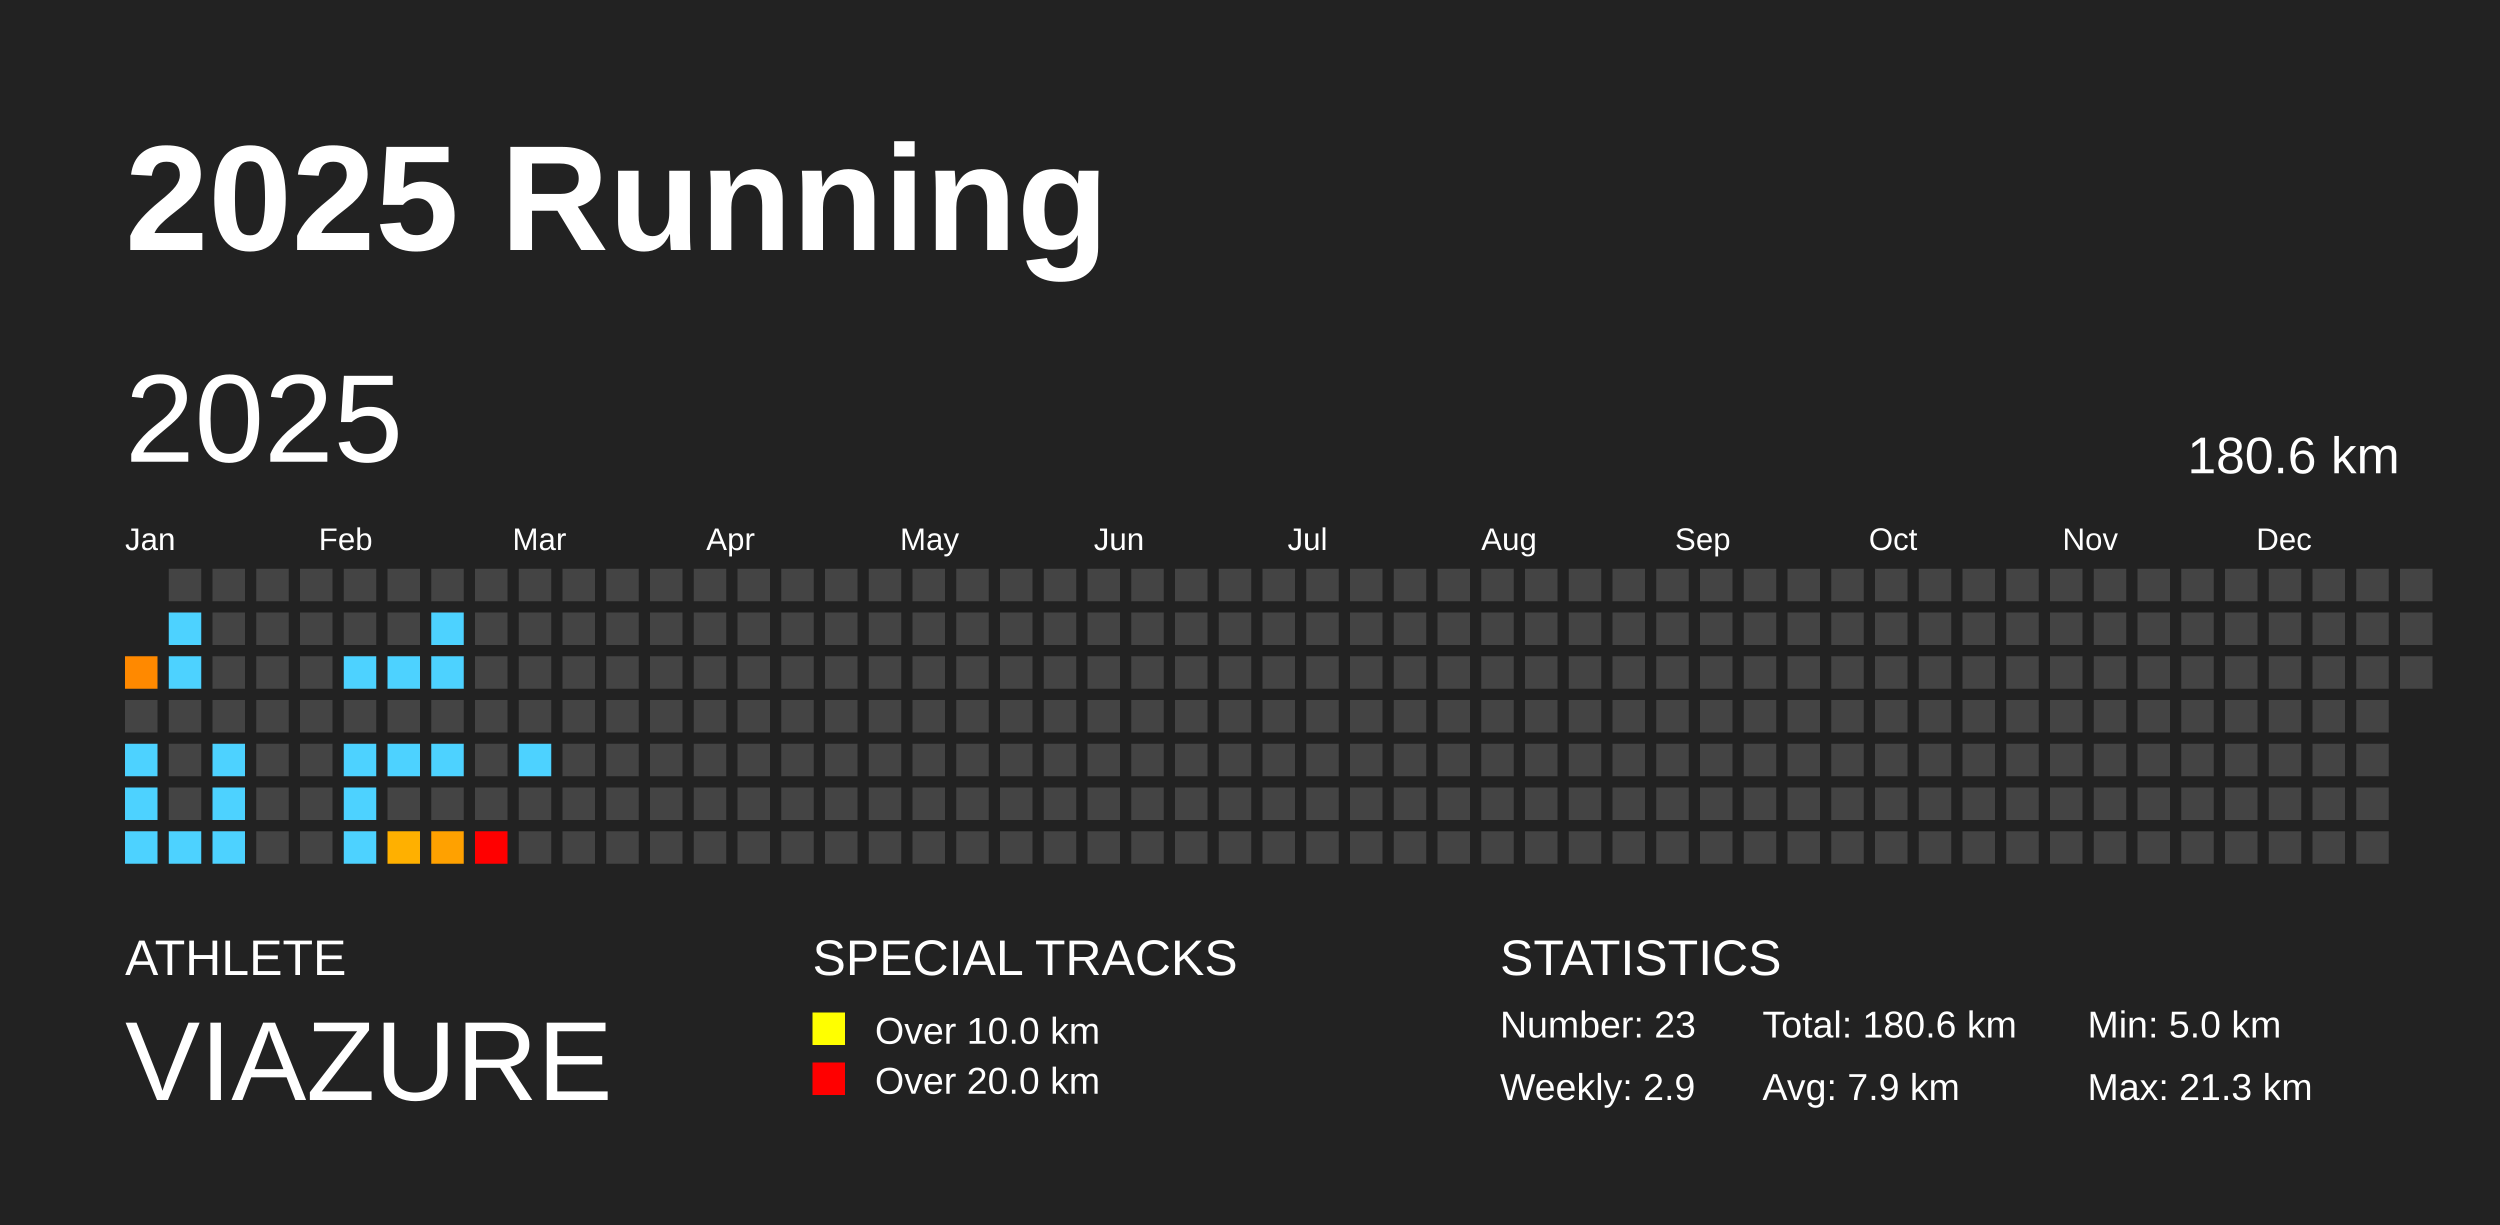
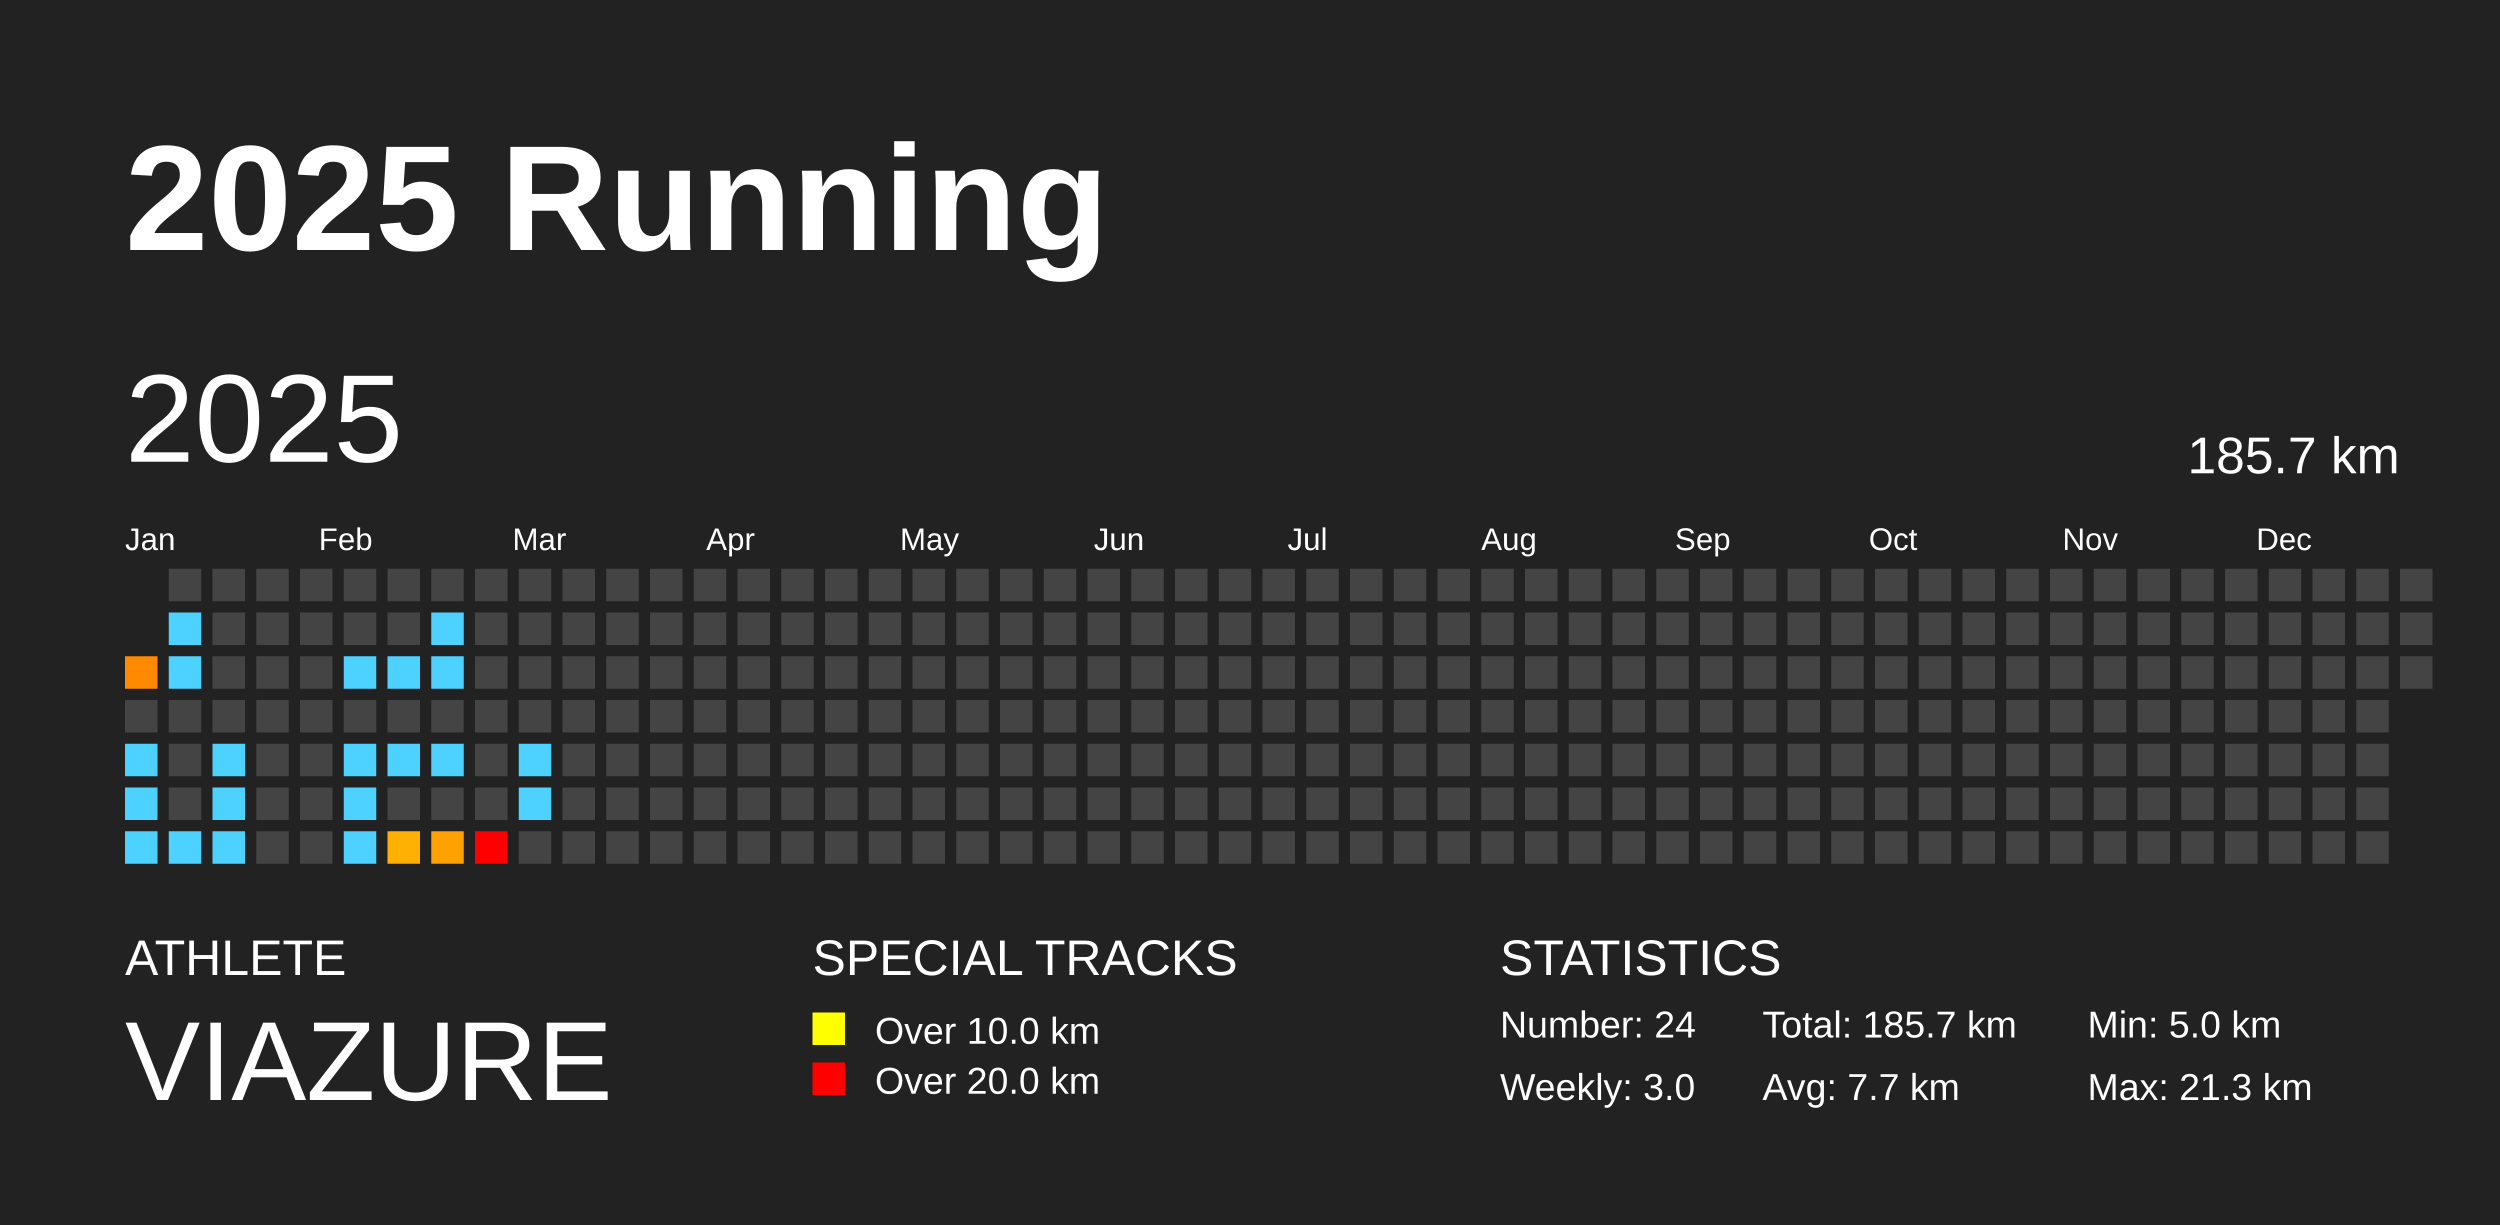
<svg xmlns="http://www.w3.org/2000/svg" baseProfile="full" height="98mm" version="1.1" viewBox="0,0,200,98" width="200mm">
  <defs />
  <rect fill="#222222" height="98" width="200" x="0" y="0" />
  <text fill="#FFFFFF" style="font-size:12px; font-family:Arial; font-weight:bold;" x="10" y="20">2025 Running</text>
  <text fill="#FFFFFF" style="font-size:4px; font-family:Arial" x="10" y="78">ATHLETE</text>
  <text fill="#FFFFFF" style="font-size:9px; font-family:Arial" x="10" y="88">VIAZURE</text>
  <text fill="#FFFFFF" style="font-size:4px; font-family:Arial" x="65" y="78">SPECIAL TRACKS</text>
  <rect fill="yellow" height="2.6" width="2.6" x="65" y="81" />
  <text fill="#FFFFFF" style="font-size:3px; font-family:Arial" x="70" y="83.5">Over 10.0 km</text>
  <rect fill="red" height="2.6" width="2.6" x="65" y="85" />
  <text fill="#FFFFFF" style="font-size:3px; font-family:Arial" x="70" y="87.5">Over 20.0 km</text>
  <text fill="#FFFFFF" style="font-size:4px; font-family:Arial" x="120" y="78">STATISTICS</text>
-   <text fill="#FFFFFF" style="font-size:3px; font-family:Arial" x="120" y="83">Number: 23</text>
-   <text fill="#FFFFFF" style="font-size:3px; font-family:Arial" x="120" y="88">Weekly: 2.9</text>
-   <text fill="#FFFFFF" style="font-size:3px; font-family:Arial" x="141" y="83">Total: 180.6 km</text>
-   <text fill="#FFFFFF" style="font-size:3px; font-family:Arial" x="141" y="88">Avg: 7.9 km</text>
+   <text fill="#FFFFFF" style="font-size:3px; font-family:Arial" x="120" y="83">Number: 24</text>
+   <text fill="#FFFFFF" style="font-size:3px; font-family:Arial" x="120" y="88">Weekly: 3.0</text>
+   <text fill="#FFFFFF" style="font-size:3px; font-family:Arial" x="141" y="83">Total: 185.7 km</text>
+   <text fill="#FFFFFF" style="font-size:3px; font-family:Arial" x="141" y="88">Avg: 7.7 km</text>
  <text fill="#FFFFFF" style="font-size:3px; font-family:Arial" x="167" y="83">Min: 5.0 km</text>
  <text fill="#FFFFFF" style="font-size:3px; font-family:Arial" x="167" y="88">Max: 21.3 km</text>
  <text dominant-baseline="hanging" fill="#FFFFFF" style="font-size:10.0px; font-family:Arial;" x="10" y="30">2025</text>
-   <text dominant-baseline="hanging" fill="#FFFFFF" style="font-size:4.125px; font-family:Arial;" x="175" y="35">180.6 km</text>
+   <text dominant-baseline="hanging" fill="#FFFFFF" style="font-size:4.125px; font-family:Arial;" x="175" y="35">185.7 km</text>
  <text fill="#FFFFFF" style="font-size:2.5px; font-family:Arial" x="10.0" y="44">Jan</text>
  <text fill="#FFFFFF" style="font-size:2.5px; font-family:Arial" x="25.5" y="44">Feb</text>
  <text fill="#FFFFFF" style="font-size:2.5px; font-family:Arial" x="41.0" y="44">Mar</text>
  <text fill="#FFFFFF" style="font-size:2.5px; font-family:Arial" x="56.5" y="44">Apr</text>
  <text fill="#FFFFFF" style="font-size:2.5px; font-family:Arial" x="72.0" y="44">May</text>
  <text fill="#FFFFFF" style="font-size:2.5px; font-family:Arial" x="87.5" y="44">Jun</text>
  <text fill="#FFFFFF" style="font-size:2.5px; font-family:Arial" x="103.0" y="44">Jul</text>
  <text fill="#FFFFFF" style="font-size:2.5px; font-family:Arial" x="118.5" y="44">Aug</text>
  <text fill="#FFFFFF" style="font-size:2.5px; font-family:Arial" x="134.0" y="44">Sep</text>
  <text fill="#FFFFFF" style="font-size:2.5px; font-family:Arial" x="149.5" y="44">Oct</text>
  <text fill="#FFFFFF" style="font-size:2.5px; font-family:Arial" x="165.0" y="44">Nov</text>
  <text fill="#FFFFFF" style="font-size:2.5px; font-family:Arial" x="180.5" y="44">Dec</text>
  <rect fill="#ff8900" height="2.6" width="2.6" x="10.0" y="52.5" />
  <rect fill="#444444" height="2.6" width="2.6" x="10.0" y="56.0" />
  <rect fill="#4dd2ff" height="2.6" width="2.6" x="10.0" y="59.5" />
  <rect fill="#4dd2ff" height="2.6" width="2.6" x="10.0" y="63.0" />
  <rect fill="#4dd2ff" height="2.6" width="2.6" x="10.0" y="66.5" />
  <rect fill="#444444" height="2.6" width="2.6" x="13.5" y="45.5" />
  <rect fill="#4dd2ff" height="2.6" width="2.6" x="13.5" y="49.0" />
  <rect fill="#4dd2ff" height="2.6" width="2.6" x="13.5" y="52.5" />
  <rect fill="#444444" height="2.6" width="2.6" x="13.5" y="56.0" />
  <rect fill="#444444" height="2.6" width="2.6" x="13.5" y="59.5" />
  <rect fill="#444444" height="2.6" width="2.6" x="13.5" y="63.0" />
  <rect fill="#4dd2ff" height="2.6" width="2.6" x="13.5" y="66.5" />
  <rect fill="#444444" height="2.6" width="2.6" x="17.0" y="45.5" />
  <rect fill="#444444" height="2.6" width="2.6" x="17.0" y="49.0" />
  <rect fill="#444444" height="2.6" width="2.6" x="17.0" y="52.5" />
  <rect fill="#444444" height="2.6" width="2.6" x="17.0" y="56.0" />
  <rect fill="#4dd2ff" height="2.6" width="2.6" x="17.0" y="59.5" />
  <rect fill="#4dd2ff" height="2.6" width="2.6" x="17.0" y="63.0" />
  <rect fill="#4dd2ff" height="2.6" width="2.6" x="17.0" y="66.5" />
  <rect fill="#444444" height="2.6" width="2.6" x="20.5" y="45.5" />
  <rect fill="#444444" height="2.6" width="2.6" x="20.5" y="49.0" />
  <rect fill="#444444" height="2.6" width="2.6" x="20.5" y="52.5" />
  <rect fill="#444444" height="2.6" width="2.6" x="20.5" y="56.0" />
  <rect fill="#444444" height="2.6" width="2.6" x="20.5" y="59.5" />
  <rect fill="#444444" height="2.6" width="2.6" x="20.5" y="63.0" />
  <rect fill="#444444" height="2.6" width="2.6" x="20.5" y="66.5" />
  <rect fill="#444444" height="2.6" width="2.6" x="24.0" y="45.5" />
  <rect fill="#444444" height="2.6" width="2.6" x="24.0" y="49.0" />
  <rect fill="#444444" height="2.6" width="2.6" x="24.0" y="52.5" />
  <rect fill="#444444" height="2.6" width="2.6" x="24.0" y="56.0" />
  <rect fill="#444444" height="2.6" width="2.6" x="24.0" y="59.5" />
  <rect fill="#444444" height="2.6" width="2.6" x="24.0" y="63.0" />
  <rect fill="#444444" height="2.6" width="2.6" x="24.0" y="66.5" />
  <rect fill="#444444" height="2.6" width="2.6" x="27.5" y="45.5" />
  <rect fill="#444444" height="2.6" width="2.6" x="27.5" y="49.0" />
  <rect fill="#4dd2ff" height="2.6" width="2.6" x="27.5" y="52.5" />
  <rect fill="#444444" height="2.6" width="2.6" x="27.5" y="56.0" />
  <rect fill="#4dd2ff" height="2.6" width="2.6" x="27.5" y="59.5" />
  <rect fill="#4dd2ff" height="2.6" width="2.6" x="27.5" y="63.0" />
  <rect fill="#4dd2ff" height="2.6" width="2.6" x="27.5" y="66.5" />
  <rect fill="#444444" height="2.6" width="2.6" x="31.0" y="45.5" />
  <rect fill="#444444" height="2.6" width="2.6" x="31.0" y="49.0" />
  <rect fill="#4dd2ff" height="2.6" width="2.6" x="31.0" y="52.5" />
  <rect fill="#444444" height="2.6" width="2.6" x="31.0" y="56.0" />
  <rect fill="#4dd2ff" height="2.6" width="2.6" x="31.0" y="59.5" />
  <rect fill="#444444" height="2.6" width="2.6" x="31.0" y="63.0" />
  <rect fill="#ffb000" height="2.6" width="2.6" x="31.0" y="66.5" />
  <rect fill="#444444" height="2.6" width="2.6" x="34.5" y="45.5" />
  <rect fill="#4dd2ff" height="2.6" width="2.6" x="34.5" y="49.0" />
  <rect fill="#4dd2ff" height="2.6" width="2.6" x="34.5" y="52.5" />
  <rect fill="#444444" height="2.6" width="2.6" x="34.5" y="56.0" />
  <rect fill="#4dd2ff" height="2.6" width="2.6" x="34.5" y="59.5" />
  <rect fill="#444444" height="2.6" width="2.6" x="34.5" y="63.0" />
  <rect fill="#ffa100" height="2.6" width="2.6" x="34.5" y="66.5" />
  <rect fill="#444444" height="2.6" width="2.6" x="38.0" y="45.5" />
  <rect fill="#444444" height="2.6" width="2.6" x="38.0" y="49.0" />
  <rect fill="#444444" height="2.6" width="2.6" x="38.0" y="52.5" />
  <rect fill="#444444" height="2.6" width="2.6" x="38.0" y="56.0" />
  <rect fill="#444444" height="2.6" width="2.6" x="38.0" y="59.5" />
  <rect fill="#444444" height="2.6" width="2.6" x="38.0" y="63.0" />
  <rect fill="red" height="2.6" width="2.6" x="38.0" y="66.5" />
  <rect fill="#444444" height="2.6" width="2.6" x="41.5" y="45.5" />
  <rect fill="#444444" height="2.6" width="2.6" x="41.5" y="49.0" />
  <rect fill="#444444" height="2.6" width="2.6" x="41.5" y="52.5" />
  <rect fill="#444444" height="2.6" width="2.6" x="41.5" y="56.0" />
  <rect fill="#4dd2ff" height="2.6" width="2.6" x="41.5" y="59.5" />
-   <rect fill="#444444" height="2.6" width="2.6" x="41.5" y="63.0" />
+   <rect fill="#4dd2ff" height="2.6" width="2.6" x="41.5" y="63.0" />
  <rect fill="#444444" height="2.6" width="2.6" x="41.5" y="66.5" />
  <rect fill="#444444" height="2.6" width="2.6" x="45.0" y="45.5" />
  <rect fill="#444444" height="2.6" width="2.6" x="45.0" y="49.0" />
  <rect fill="#444444" height="2.6" width="2.6" x="45.0" y="52.5" />
  <rect fill="#444444" height="2.6" width="2.6" x="45.0" y="56.0" />
  <rect fill="#444444" height="2.6" width="2.6" x="45.0" y="59.5" />
  <rect fill="#444444" height="2.6" width="2.6" x="45.0" y="63.0" />
  <rect fill="#444444" height="2.6" width="2.6" x="45.0" y="66.5" />
  <rect fill="#444444" height="2.6" width="2.6" x="48.5" y="45.5" />
  <rect fill="#444444" height="2.6" width="2.6" x="48.5" y="49.0" />
  <rect fill="#444444" height="2.6" width="2.6" x="48.5" y="52.5" />
  <rect fill="#444444" height="2.6" width="2.6" x="48.5" y="56.0" />
  <rect fill="#444444" height="2.6" width="2.6" x="48.5" y="59.5" />
  <rect fill="#444444" height="2.6" width="2.6" x="48.5" y="63.0" />
  <rect fill="#444444" height="2.6" width="2.6" x="48.5" y="66.5" />
  <rect fill="#444444" height="2.6" width="2.6" x="52.0" y="45.5" />
  <rect fill="#444444" height="2.6" width="2.6" x="52.0" y="49.0" />
  <rect fill="#444444" height="2.6" width="2.6" x="52.0" y="52.5" />
  <rect fill="#444444" height="2.6" width="2.6" x="52.0" y="56.0" />
  <rect fill="#444444" height="2.6" width="2.6" x="52.0" y="59.5" />
  <rect fill="#444444" height="2.6" width="2.6" x="52.0" y="63.0" />
  <rect fill="#444444" height="2.6" width="2.6" x="52.0" y="66.5" />
  <rect fill="#444444" height="2.6" width="2.6" x="55.5" y="45.5" />
  <rect fill="#444444" height="2.6" width="2.6" x="55.5" y="49.0" />
  <rect fill="#444444" height="2.6" width="2.6" x="55.5" y="52.5" />
  <rect fill="#444444" height="2.6" width="2.6" x="55.5" y="56.0" />
  <rect fill="#444444" height="2.6" width="2.6" x="55.5" y="59.5" />
  <rect fill="#444444" height="2.6" width="2.6" x="55.5" y="63.0" />
  <rect fill="#444444" height="2.6" width="2.6" x="55.5" y="66.5" />
  <rect fill="#444444" height="2.6" width="2.6" x="59.0" y="45.5" />
  <rect fill="#444444" height="2.6" width="2.6" x="59.0" y="49.0" />
  <rect fill="#444444" height="2.6" width="2.6" x="59.0" y="52.5" />
  <rect fill="#444444" height="2.6" width="2.6" x="59.0" y="56.0" />
  <rect fill="#444444" height="2.6" width="2.6" x="59.0" y="59.5" />
  <rect fill="#444444" height="2.6" width="2.6" x="59.0" y="63.0" />
  <rect fill="#444444" height="2.6" width="2.6" x="59.0" y="66.5" />
  <rect fill="#444444" height="2.6" width="2.6" x="62.5" y="45.5" />
  <rect fill="#444444" height="2.6" width="2.6" x="62.5" y="49.0" />
  <rect fill="#444444" height="2.6" width="2.6" x="62.5" y="52.5" />
  <rect fill="#444444" height="2.6" width="2.6" x="62.5" y="56.0" />
  <rect fill="#444444" height="2.6" width="2.6" x="62.5" y="59.5" />
  <rect fill="#444444" height="2.6" width="2.6" x="62.5" y="63.0" />
  <rect fill="#444444" height="2.6" width="2.6" x="62.5" y="66.5" />
  <rect fill="#444444" height="2.6" width="2.6" x="66.0" y="45.5" />
  <rect fill="#444444" height="2.6" width="2.6" x="66.0" y="49.0" />
  <rect fill="#444444" height="2.6" width="2.6" x="66.0" y="52.5" />
  <rect fill="#444444" height="2.6" width="2.6" x="66.0" y="56.0" />
  <rect fill="#444444" height="2.6" width="2.6" x="66.0" y="59.5" />
  <rect fill="#444444" height="2.6" width="2.6" x="66.0" y="63.0" />
  <rect fill="#444444" height="2.6" width="2.6" x="66.0" y="66.5" />
  <rect fill="#444444" height="2.6" width="2.6" x="69.5" y="45.5" />
  <rect fill="#444444" height="2.6" width="2.6" x="69.5" y="49.0" />
  <rect fill="#444444" height="2.6" width="2.6" x="69.5" y="52.5" />
  <rect fill="#444444" height="2.6" width="2.6" x="69.5" y="56.0" />
  <rect fill="#444444" height="2.6" width="2.6" x="69.5" y="59.5" />
  <rect fill="#444444" height="2.6" width="2.6" x="69.5" y="63.0" />
  <rect fill="#444444" height="2.6" width="2.6" x="69.5" y="66.5" />
  <rect fill="#444444" height="2.6" width="2.6" x="73.0" y="45.5" />
  <rect fill="#444444" height="2.6" width="2.6" x="73.0" y="49.0" />
  <rect fill="#444444" height="2.6" width="2.6" x="73.0" y="52.5" />
  <rect fill="#444444" height="2.6" width="2.6" x="73.0" y="56.0" />
  <rect fill="#444444" height="2.6" width="2.6" x="73.0" y="59.5" />
  <rect fill="#444444" height="2.6" width="2.6" x="73.0" y="63.0" />
  <rect fill="#444444" height="2.6" width="2.6" x="73.0" y="66.5" />
  <rect fill="#444444" height="2.6" width="2.6" x="76.5" y="45.5" />
  <rect fill="#444444" height="2.6" width="2.6" x="76.5" y="49.0" />
  <rect fill="#444444" height="2.6" width="2.6" x="76.5" y="52.5" />
  <rect fill="#444444" height="2.6" width="2.6" x="76.5" y="56.0" />
  <rect fill="#444444" height="2.6" width="2.6" x="76.5" y="59.5" />
  <rect fill="#444444" height="2.6" width="2.6" x="76.5" y="63.0" />
  <rect fill="#444444" height="2.6" width="2.6" x="76.5" y="66.5" />
  <rect fill="#444444" height="2.6" width="2.6" x="80.0" y="45.5" />
  <rect fill="#444444" height="2.6" width="2.6" x="80.0" y="49.0" />
  <rect fill="#444444" height="2.6" width="2.6" x="80.0" y="52.5" />
  <rect fill="#444444" height="2.6" width="2.6" x="80.0" y="56.0" />
  <rect fill="#444444" height="2.6" width="2.6" x="80.0" y="59.5" />
  <rect fill="#444444" height="2.6" width="2.6" x="80.0" y="63.0" />
  <rect fill="#444444" height="2.6" width="2.6" x="80.0" y="66.5" />
  <rect fill="#444444" height="2.6" width="2.6" x="83.5" y="45.5" />
  <rect fill="#444444" height="2.6" width="2.6" x="83.5" y="49.0" />
  <rect fill="#444444" height="2.6" width="2.6" x="83.5" y="52.5" />
  <rect fill="#444444" height="2.6" width="2.6" x="83.5" y="56.0" />
  <rect fill="#444444" height="2.6" width="2.6" x="83.5" y="59.5" />
  <rect fill="#444444" height="2.6" width="2.6" x="83.5" y="63.0" />
  <rect fill="#444444" height="2.6" width="2.6" x="83.5" y="66.5" />
  <rect fill="#444444" height="2.6" width="2.6" x="87.0" y="45.5" />
  <rect fill="#444444" height="2.6" width="2.6" x="87.0" y="49.0" />
  <rect fill="#444444" height="2.6" width="2.6" x="87.0" y="52.5" />
  <rect fill="#444444" height="2.6" width="2.6" x="87.0" y="56.0" />
  <rect fill="#444444" height="2.6" width="2.6" x="87.0" y="59.5" />
  <rect fill="#444444" height="2.6" width="2.6" x="87.0" y="63.0" />
  <rect fill="#444444" height="2.6" width="2.6" x="87.0" y="66.5" />
  <rect fill="#444444" height="2.6" width="2.6" x="90.5" y="45.5" />
  <rect fill="#444444" height="2.6" width="2.6" x="90.5" y="49.0" />
  <rect fill="#444444" height="2.6" width="2.6" x="90.5" y="52.5" />
  <rect fill="#444444" height="2.6" width="2.6" x="90.5" y="56.0" />
  <rect fill="#444444" height="2.6" width="2.6" x="90.5" y="59.5" />
  <rect fill="#444444" height="2.6" width="2.6" x="90.5" y="63.0" />
  <rect fill="#444444" height="2.6" width="2.6" x="90.5" y="66.5" />
  <rect fill="#444444" height="2.6" width="2.6" x="94.0" y="45.5" />
  <rect fill="#444444" height="2.6" width="2.6" x="94.0" y="49.0" />
  <rect fill="#444444" height="2.6" width="2.6" x="94.0" y="52.5" />
  <rect fill="#444444" height="2.6" width="2.6" x="94.0" y="56.0" />
  <rect fill="#444444" height="2.6" width="2.6" x="94.0" y="59.5" />
  <rect fill="#444444" height="2.6" width="2.6" x="94.0" y="63.0" />
  <rect fill="#444444" height="2.6" width="2.6" x="94.0" y="66.5" />
  <rect fill="#444444" height="2.6" width="2.6" x="97.5" y="45.5" />
  <rect fill="#444444" height="2.6" width="2.6" x="97.5" y="49.0" />
  <rect fill="#444444" height="2.6" width="2.6" x="97.5" y="52.5" />
  <rect fill="#444444" height="2.6" width="2.6" x="97.5" y="56.0" />
  <rect fill="#444444" height="2.6" width="2.6" x="97.5" y="59.5" />
  <rect fill="#444444" height="2.6" width="2.6" x="97.5" y="63.0" />
  <rect fill="#444444" height="2.6" width="2.6" x="97.5" y="66.5" />
  <rect fill="#444444" height="2.6" width="2.6" x="101.0" y="45.5" />
  <rect fill="#444444" height="2.6" width="2.6" x="101.0" y="49.0" />
  <rect fill="#444444" height="2.6" width="2.6" x="101.0" y="52.5" />
  <rect fill="#444444" height="2.6" width="2.6" x="101.0" y="56.0" />
  <rect fill="#444444" height="2.6" width="2.6" x="101.0" y="59.5" />
  <rect fill="#444444" height="2.6" width="2.6" x="101.0" y="63.0" />
  <rect fill="#444444" height="2.6" width="2.6" x="101.0" y="66.5" />
  <rect fill="#444444" height="2.6" width="2.6" x="104.5" y="45.5" />
  <rect fill="#444444" height="2.6" width="2.6" x="104.5" y="49.0" />
  <rect fill="#444444" height="2.6" width="2.6" x="104.5" y="52.5" />
  <rect fill="#444444" height="2.6" width="2.6" x="104.5" y="56.0" />
  <rect fill="#444444" height="2.6" width="2.6" x="104.5" y="59.5" />
  <rect fill="#444444" height="2.6" width="2.6" x="104.5" y="63.0" />
  <rect fill="#444444" height="2.6" width="2.6" x="104.5" y="66.5" />
  <rect fill="#444444" height="2.6" width="2.6" x="108.0" y="45.5" />
  <rect fill="#444444" height="2.6" width="2.6" x="108.0" y="49.0" />
  <rect fill="#444444" height="2.6" width="2.6" x="108.0" y="52.5" />
  <rect fill="#444444" height="2.6" width="2.6" x="108.0" y="56.0" />
  <rect fill="#444444" height="2.6" width="2.6" x="108.0" y="59.5" />
  <rect fill="#444444" height="2.6" width="2.6" x="108.0" y="63.0" />
  <rect fill="#444444" height="2.6" width="2.6" x="108.0" y="66.5" />
  <rect fill="#444444" height="2.6" width="2.6" x="111.5" y="45.5" />
  <rect fill="#444444" height="2.6" width="2.6" x="111.5" y="49.0" />
  <rect fill="#444444" height="2.6" width="2.6" x="111.5" y="52.5" />
  <rect fill="#444444" height="2.6" width="2.6" x="111.5" y="56.0" />
  <rect fill="#444444" height="2.6" width="2.6" x="111.5" y="59.5" />
  <rect fill="#444444" height="2.6" width="2.6" x="111.5" y="63.0" />
  <rect fill="#444444" height="2.6" width="2.6" x="111.5" y="66.5" />
  <rect fill="#444444" height="2.6" width="2.6" x="115.0" y="45.5" />
  <rect fill="#444444" height="2.6" width="2.6" x="115.0" y="49.0" />
  <rect fill="#444444" height="2.6" width="2.6" x="115.0" y="52.5" />
  <rect fill="#444444" height="2.6" width="2.6" x="115.0" y="56.0" />
  <rect fill="#444444" height="2.6" width="2.6" x="115.0" y="59.5" />
  <rect fill="#444444" height="2.6" width="2.6" x="115.0" y="63.0" />
  <rect fill="#444444" height="2.6" width="2.6" x="115.0" y="66.5" />
  <rect fill="#444444" height="2.6" width="2.6" x="118.5" y="45.5" />
  <rect fill="#444444" height="2.6" width="2.6" x="118.5" y="49.0" />
  <rect fill="#444444" height="2.6" width="2.6" x="118.5" y="52.5" />
  <rect fill="#444444" height="2.6" width="2.6" x="118.5" y="56.0" />
  <rect fill="#444444" height="2.6" width="2.6" x="118.5" y="59.5" />
  <rect fill="#444444" height="2.6" width="2.6" x="118.5" y="63.0" />
  <rect fill="#444444" height="2.6" width="2.6" x="118.5" y="66.5" />
  <rect fill="#444444" height="2.6" width="2.6" x="122.0" y="45.5" />
  <rect fill="#444444" height="2.6" width="2.6" x="122.0" y="49.0" />
  <rect fill="#444444" height="2.6" width="2.6" x="122.0" y="52.5" />
  <rect fill="#444444" height="2.6" width="2.6" x="122.0" y="56.0" />
  <rect fill="#444444" height="2.6" width="2.6" x="122.0" y="59.5" />
  <rect fill="#444444" height="2.6" width="2.6" x="122.0" y="63.0" />
  <rect fill="#444444" height="2.6" width="2.6" x="122.0" y="66.5" />
  <rect fill="#444444" height="2.6" width="2.6" x="125.5" y="45.5" />
  <rect fill="#444444" height="2.6" width="2.6" x="125.5" y="49.0" />
  <rect fill="#444444" height="2.6" width="2.6" x="125.5" y="52.5" />
  <rect fill="#444444" height="2.6" width="2.6" x="125.5" y="56.0" />
  <rect fill="#444444" height="2.6" width="2.6" x="125.5" y="59.5" />
  <rect fill="#444444" height="2.6" width="2.6" x="125.5" y="63.0" />
  <rect fill="#444444" height="2.6" width="2.6" x="125.5" y="66.5" />
  <rect fill="#444444" height="2.6" width="2.6" x="129.0" y="45.5" />
  <rect fill="#444444" height="2.6" width="2.6" x="129.0" y="49.0" />
  <rect fill="#444444" height="2.6" width="2.6" x="129.0" y="52.5" />
  <rect fill="#444444" height="2.6" width="2.6" x="129.0" y="56.0" />
  <rect fill="#444444" height="2.6" width="2.6" x="129.0" y="59.5" />
  <rect fill="#444444" height="2.6" width="2.6" x="129.0" y="63.0" />
  <rect fill="#444444" height="2.6" width="2.6" x="129.0" y="66.5" />
  <rect fill="#444444" height="2.6" width="2.6" x="132.5" y="45.5" />
  <rect fill="#444444" height="2.6" width="2.6" x="132.5" y="49.0" />
  <rect fill="#444444" height="2.6" width="2.6" x="132.5" y="52.5" />
  <rect fill="#444444" height="2.6" width="2.6" x="132.5" y="56.0" />
  <rect fill="#444444" height="2.6" width="2.6" x="132.5" y="59.5" />
  <rect fill="#444444" height="2.6" width="2.6" x="132.5" y="63.0" />
  <rect fill="#444444" height="2.6" width="2.6" x="132.5" y="66.5" />
  <rect fill="#444444" height="2.6" width="2.6" x="136.0" y="45.5" />
  <rect fill="#444444" height="2.6" width="2.6" x="136.0" y="49.0" />
  <rect fill="#444444" height="2.6" width="2.6" x="136.0" y="52.5" />
  <rect fill="#444444" height="2.6" width="2.6" x="136.0" y="56.0" />
  <rect fill="#444444" height="2.6" width="2.6" x="136.0" y="59.5" />
  <rect fill="#444444" height="2.6" width="2.6" x="136.0" y="63.0" />
  <rect fill="#444444" height="2.6" width="2.6" x="136.0" y="66.5" />
  <rect fill="#444444" height="2.6" width="2.6" x="139.5" y="45.5" />
  <rect fill="#444444" height="2.6" width="2.6" x="139.5" y="49.0" />
  <rect fill="#444444" height="2.6" width="2.6" x="139.5" y="52.5" />
  <rect fill="#444444" height="2.6" width="2.6" x="139.5" y="56.0" />
  <rect fill="#444444" height="2.6" width="2.6" x="139.5" y="59.5" />
  <rect fill="#444444" height="2.6" width="2.6" x="139.5" y="63.0" />
  <rect fill="#444444" height="2.6" width="2.6" x="139.5" y="66.5" />
  <rect fill="#444444" height="2.6" width="2.6" x="143.0" y="45.5" />
  <rect fill="#444444" height="2.6" width="2.6" x="143.0" y="49.0" />
  <rect fill="#444444" height="2.6" width="2.6" x="143.0" y="52.5" />
  <rect fill="#444444" height="2.6" width="2.6" x="143.0" y="56.0" />
  <rect fill="#444444" height="2.6" width="2.6" x="143.0" y="59.5" />
  <rect fill="#444444" height="2.6" width="2.6" x="143.0" y="63.0" />
  <rect fill="#444444" height="2.6" width="2.6" x="143.0" y="66.5" />
  <rect fill="#444444" height="2.6" width="2.6" x="146.5" y="45.5" />
  <rect fill="#444444" height="2.6" width="2.6" x="146.5" y="49.0" />
  <rect fill="#444444" height="2.6" width="2.6" x="146.5" y="52.5" />
  <rect fill="#444444" height="2.6" width="2.6" x="146.5" y="56.0" />
  <rect fill="#444444" height="2.6" width="2.6" x="146.5" y="59.5" />
  <rect fill="#444444" height="2.6" width="2.6" x="146.5" y="63.0" />
  <rect fill="#444444" height="2.6" width="2.6" x="146.5" y="66.5" />
  <rect fill="#444444" height="2.6" width="2.6" x="150.0" y="45.5" />
  <rect fill="#444444" height="2.6" width="2.6" x="150.0" y="49.0" />
  <rect fill="#444444" height="2.6" width="2.6" x="150.0" y="52.5" />
  <rect fill="#444444" height="2.6" width="2.6" x="150.0" y="56.0" />
  <rect fill="#444444" height="2.6" width="2.6" x="150.0" y="59.5" />
  <rect fill="#444444" height="2.6" width="2.6" x="150.0" y="63.0" />
  <rect fill="#444444" height="2.6" width="2.6" x="150.0" y="66.5" />
  <rect fill="#444444" height="2.6" width="2.6" x="153.5" y="45.5" />
  <rect fill="#444444" height="2.6" width="2.6" x="153.5" y="49.0" />
  <rect fill="#444444" height="2.6" width="2.6" x="153.5" y="52.5" />
  <rect fill="#444444" height="2.6" width="2.6" x="153.5" y="56.0" />
  <rect fill="#444444" height="2.6" width="2.6" x="153.5" y="59.5" />
  <rect fill="#444444" height="2.6" width="2.6" x="153.5" y="63.0" />
  <rect fill="#444444" height="2.6" width="2.6" x="153.5" y="66.5" />
  <rect fill="#444444" height="2.6" width="2.6" x="157.0" y="45.5" />
  <rect fill="#444444" height="2.6" width="2.6" x="157.0" y="49.0" />
  <rect fill="#444444" height="2.6" width="2.6" x="157.0" y="52.5" />
  <rect fill="#444444" height="2.6" width="2.6" x="157.0" y="56.0" />
  <rect fill="#444444" height="2.6" width="2.6" x="157.0" y="59.5" />
  <rect fill="#444444" height="2.6" width="2.6" x="157.0" y="63.0" />
  <rect fill="#444444" height="2.6" width="2.6" x="157.0" y="66.5" />
  <rect fill="#444444" height="2.6" width="2.6" x="160.5" y="45.5" />
  <rect fill="#444444" height="2.6" width="2.6" x="160.5" y="49.0" />
  <rect fill="#444444" height="2.6" width="2.6" x="160.5" y="52.5" />
  <rect fill="#444444" height="2.6" width="2.6" x="160.5" y="56.0" />
  <rect fill="#444444" height="2.6" width="2.6" x="160.5" y="59.5" />
  <rect fill="#444444" height="2.6" width="2.6" x="160.5" y="63.0" />
  <rect fill="#444444" height="2.6" width="2.6" x="160.5" y="66.5" />
  <rect fill="#444444" height="2.6" width="2.6" x="164.0" y="45.5" />
  <rect fill="#444444" height="2.6" width="2.6" x="164.0" y="49.0" />
  <rect fill="#444444" height="2.6" width="2.6" x="164.0" y="52.5" />
  <rect fill="#444444" height="2.6" width="2.6" x="164.0" y="56.0" />
  <rect fill="#444444" height="2.6" width="2.6" x="164.0" y="59.5" />
  <rect fill="#444444" height="2.6" width="2.6" x="164.0" y="63.0" />
  <rect fill="#444444" height="2.6" width="2.6" x="164.0" y="66.5" />
  <rect fill="#444444" height="2.6" width="2.6" x="167.5" y="45.5" />
  <rect fill="#444444" height="2.6" width="2.6" x="167.5" y="49.0" />
  <rect fill="#444444" height="2.6" width="2.6" x="167.5" y="52.5" />
  <rect fill="#444444" height="2.6" width="2.6" x="167.5" y="56.0" />
  <rect fill="#444444" height="2.6" width="2.6" x="167.5" y="59.5" />
  <rect fill="#444444" height="2.6" width="2.6" x="167.5" y="63.0" />
  <rect fill="#444444" height="2.6" width="2.6" x="167.5" y="66.5" />
  <rect fill="#444444" height="2.6" width="2.6" x="171.0" y="45.5" />
  <rect fill="#444444" height="2.6" width="2.6" x="171.0" y="49.0" />
  <rect fill="#444444" height="2.6" width="2.6" x="171.0" y="52.5" />
  <rect fill="#444444" height="2.6" width="2.6" x="171.0" y="56.0" />
  <rect fill="#444444" height="2.6" width="2.6" x="171.0" y="59.5" />
  <rect fill="#444444" height="2.6" width="2.6" x="171.0" y="63.0" />
  <rect fill="#444444" height="2.6" width="2.6" x="171.0" y="66.5" />
  <rect fill="#444444" height="2.6" width="2.6" x="174.5" y="45.5" />
  <rect fill="#444444" height="2.6" width="2.6" x="174.5" y="49.0" />
  <rect fill="#444444" height="2.6" width="2.6" x="174.5" y="52.5" />
  <rect fill="#444444" height="2.6" width="2.6" x="174.5" y="56.0" />
  <rect fill="#444444" height="2.6" width="2.6" x="174.5" y="59.5" />
  <rect fill="#444444" height="2.6" width="2.6" x="174.5" y="63.0" />
  <rect fill="#444444" height="2.6" width="2.6" x="174.5" y="66.5" />
  <rect fill="#444444" height="2.6" width="2.6" x="178.0" y="45.5" />
  <rect fill="#444444" height="2.6" width="2.6" x="178.0" y="49.0" />
  <rect fill="#444444" height="2.6" width="2.6" x="178.0" y="52.5" />
  <rect fill="#444444" height="2.6" width="2.6" x="178.0" y="56.0" />
  <rect fill="#444444" height="2.6" width="2.6" x="178.0" y="59.5" />
  <rect fill="#444444" height="2.6" width="2.6" x="178.0" y="63.0" />
  <rect fill="#444444" height="2.6" width="2.6" x="178.0" y="66.5" />
  <rect fill="#444444" height="2.6" width="2.6" x="181.5" y="45.5" />
  <rect fill="#444444" height="2.6" width="2.6" x="181.5" y="49.0" />
  <rect fill="#444444" height="2.6" width="2.6" x="181.5" y="52.5" />
  <rect fill="#444444" height="2.6" width="2.6" x="181.5" y="56.0" />
  <rect fill="#444444" height="2.6" width="2.6" x="181.5" y="59.5" />
  <rect fill="#444444" height="2.6" width="2.6" x="181.5" y="63.0" />
  <rect fill="#444444" height="2.6" width="2.6" x="181.5" y="66.5" />
  <rect fill="#444444" height="2.6" width="2.6" x="185.0" y="45.5" />
  <rect fill="#444444" height="2.6" width="2.6" x="185.0" y="49.0" />
  <rect fill="#444444" height="2.6" width="2.6" x="185.0" y="52.5" />
  <rect fill="#444444" height="2.6" width="2.6" x="185.0" y="56.0" />
  <rect fill="#444444" height="2.6" width="2.6" x="185.0" y="59.5" />
  <rect fill="#444444" height="2.6" width="2.6" x="185.0" y="63.0" />
  <rect fill="#444444" height="2.6" width="2.6" x="185.0" y="66.5" />
  <rect fill="#444444" height="2.6" width="2.6" x="188.5" y="45.5" />
  <rect fill="#444444" height="2.6" width="2.6" x="188.5" y="49.0" />
  <rect fill="#444444" height="2.6" width="2.6" x="188.5" y="52.5" />
  <rect fill="#444444" height="2.6" width="2.6" x="188.5" y="56.0" />
  <rect fill="#444444" height="2.6" width="2.6" x="188.5" y="59.5" />
  <rect fill="#444444" height="2.6" width="2.6" x="188.5" y="63.0" />
  <rect fill="#444444" height="2.6" width="2.6" x="188.5" y="66.5" />
  <rect fill="#444444" height="2.6" width="2.6" x="192.0" y="45.5" />
  <rect fill="#444444" height="2.6" width="2.6" x="192.0" y="49.0" />
  <rect fill="#444444" height="2.6" width="2.6" x="192.0" y="52.5" />
</svg>
